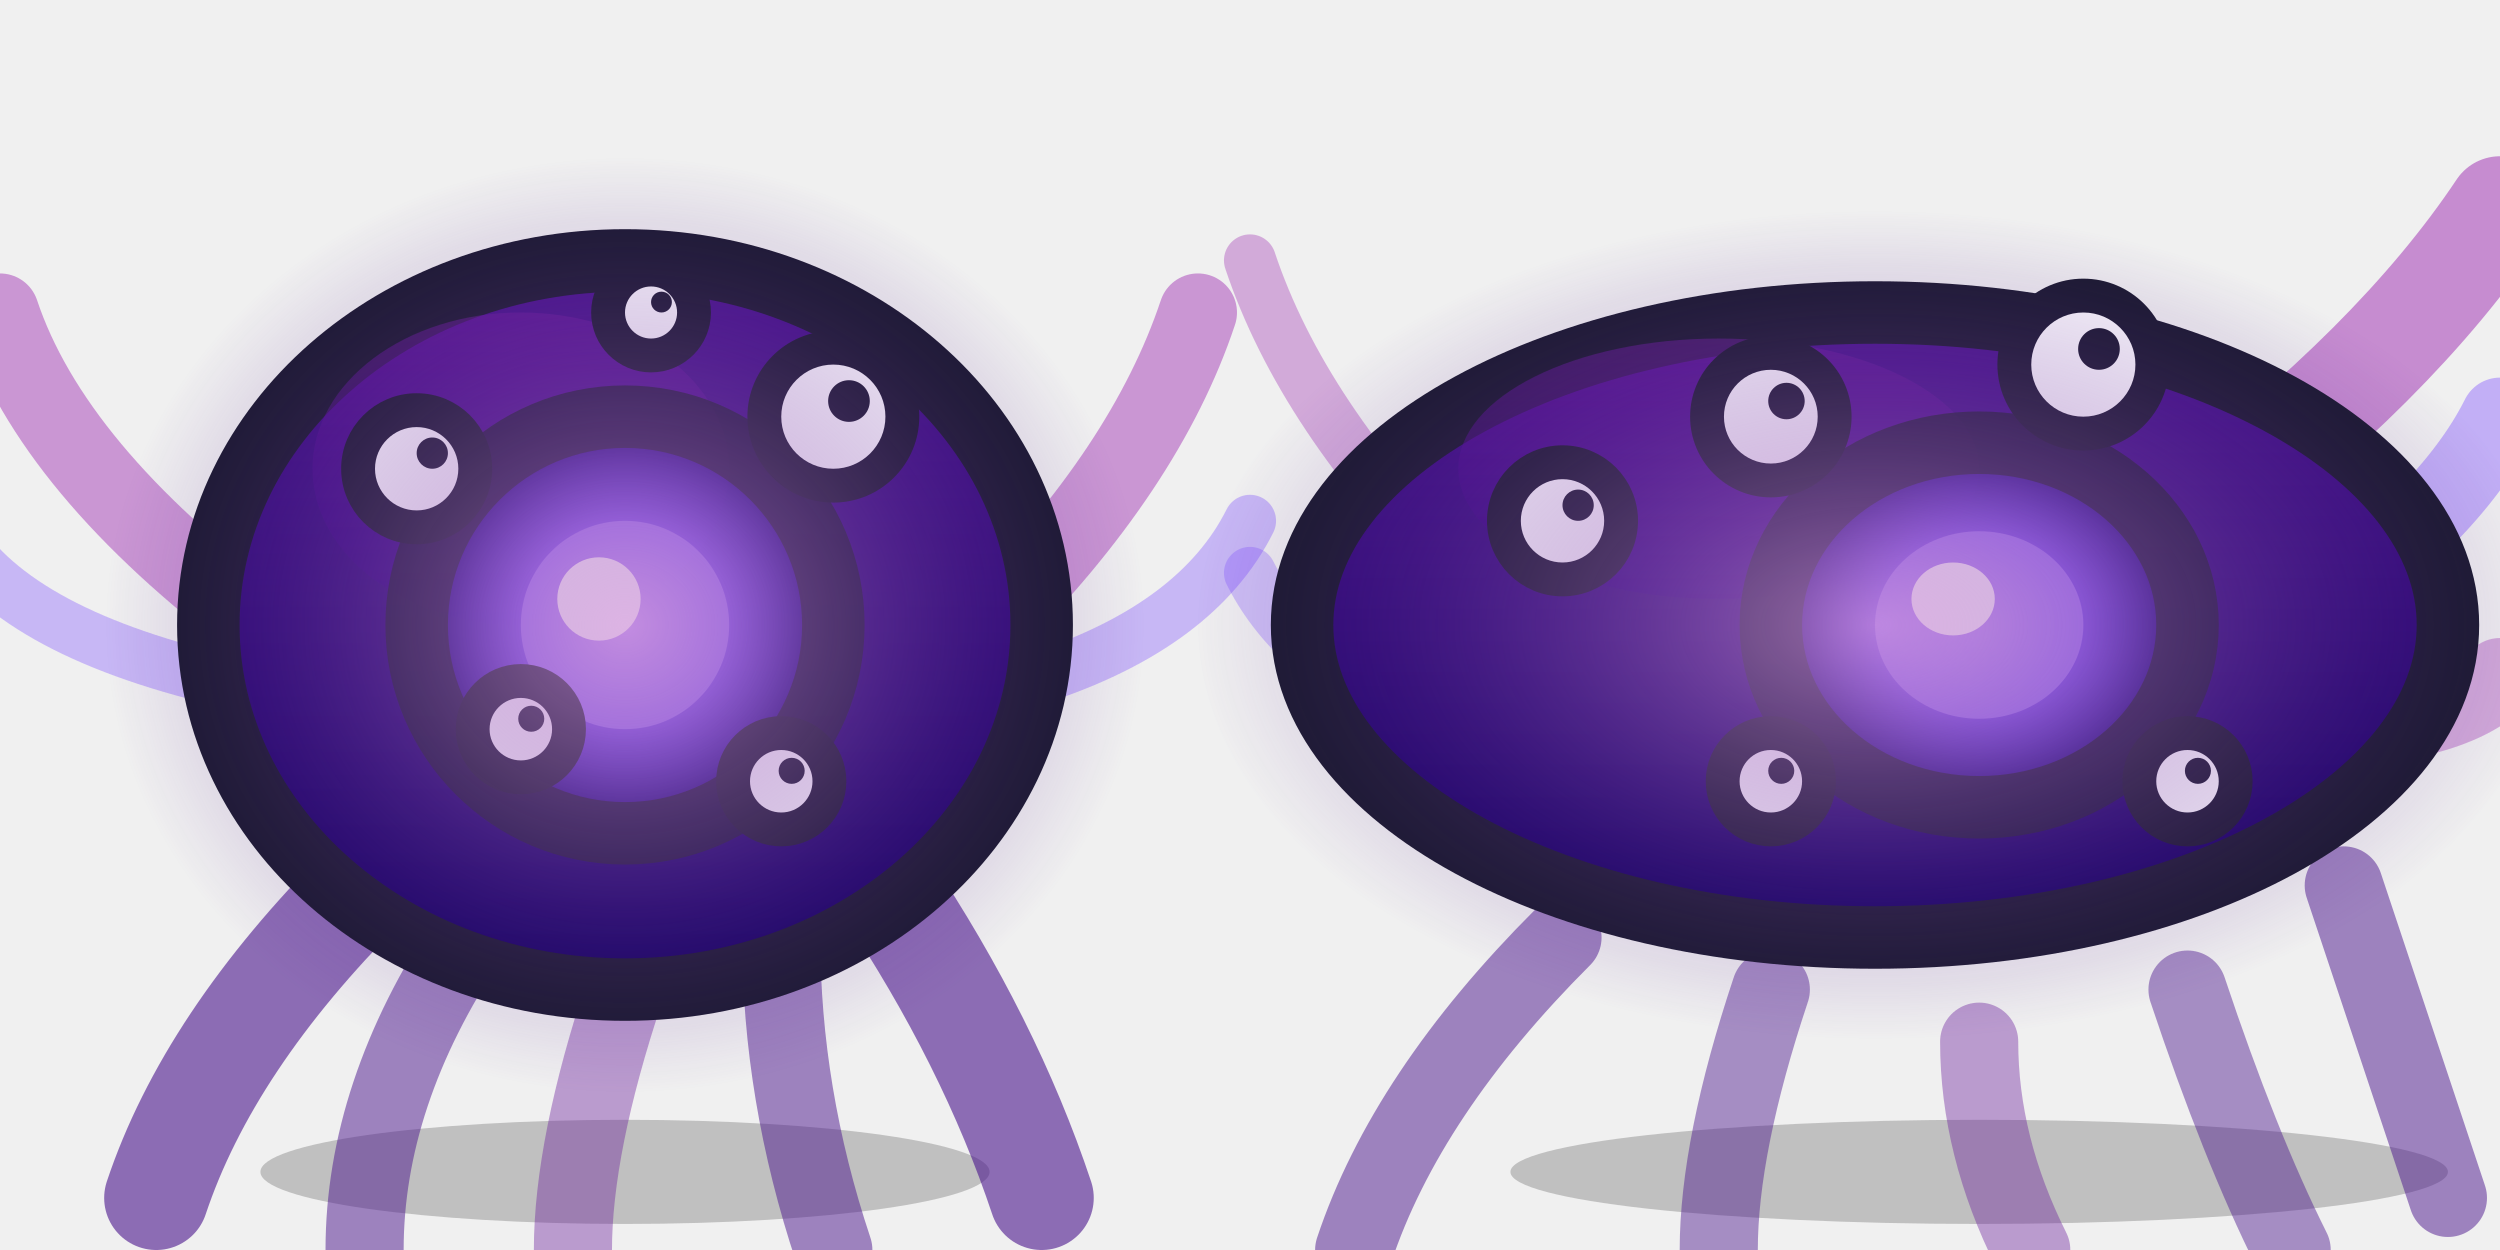
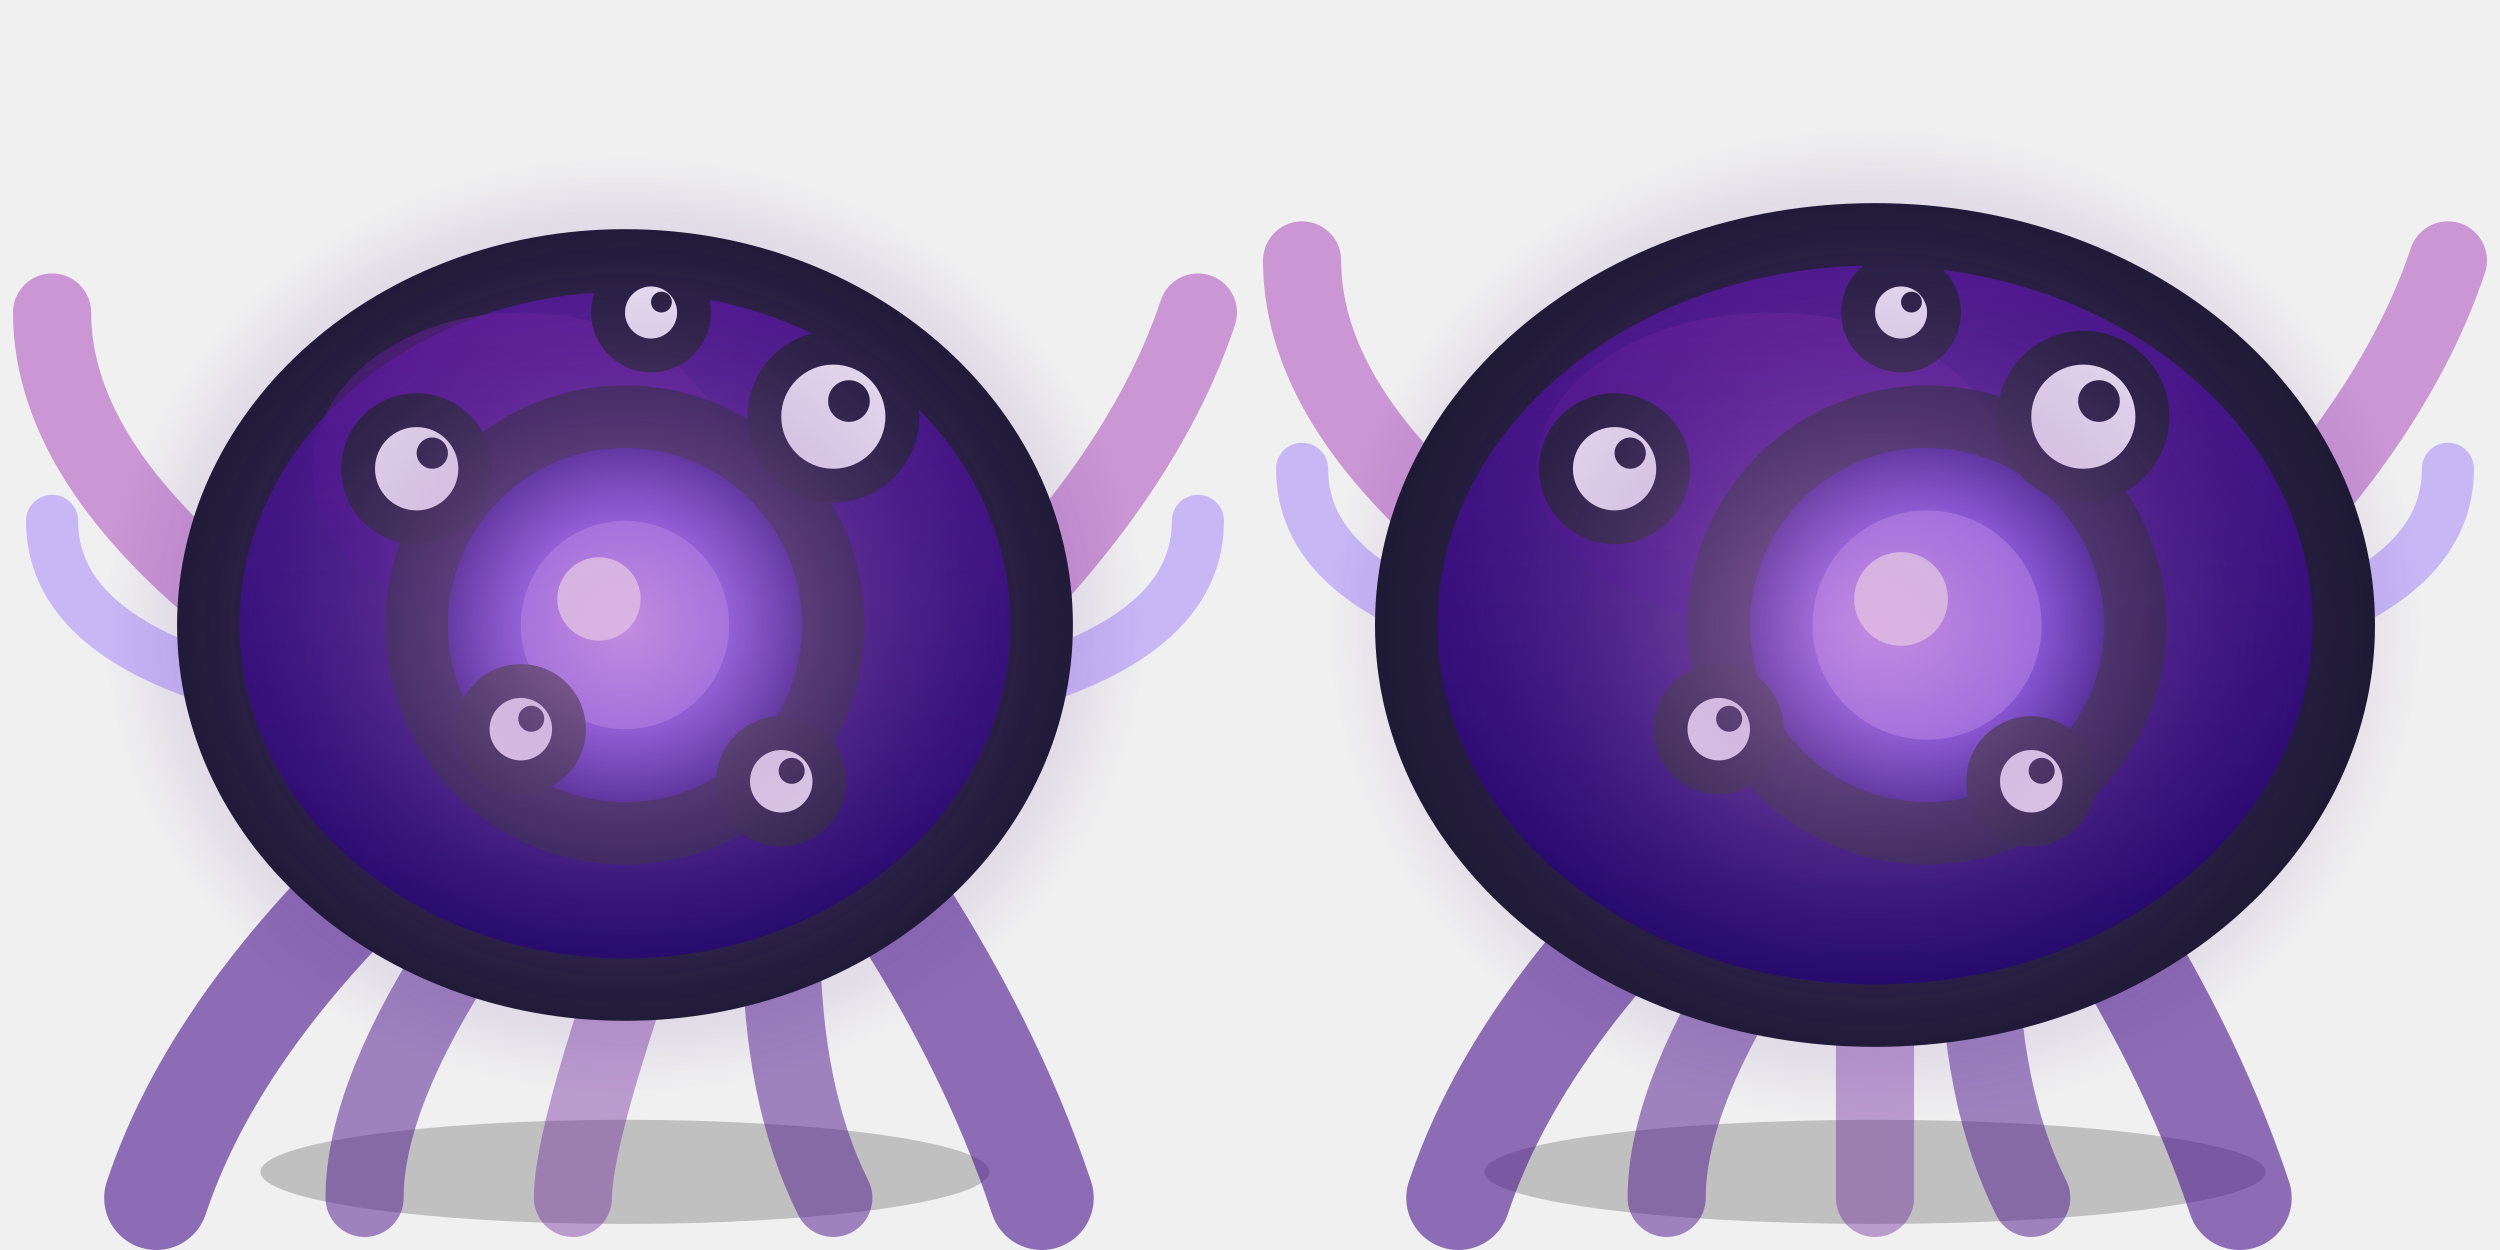
- <svg xmlns="http://www.w3.org/2000/svg" viewBox="0 0 48 24" width="48" height="24" shape-rendering="geometricPrecision">
+ <svg xmlns="http://www.w3.org/2000/svg" viewBox="0 0 48 24" width="192" height="96" shape-rendering="geometricPrecision">
  <defs>
    <linearGradient id="vw-body" x1="0" y1="0" x2="0" y2="1">
      <stop offset="0%" stop-color="#4a148c" />
      <stop offset="100%" stop-color="#12005e" />
    </linearGradient>
    <linearGradient id="vw-body-hi" x1="0" y1="0" x2="0" y2="1">
      <stop offset="0%" stop-color="#6a1b9a" />
      <stop offset="100%" stop-color="#2e0080" />
    </linearGradient>
    <radialGradient id="vw-core" cx="0.5" cy="0.5" r="0.5">
      <stop offset="0%" stop-color="#b388ff" />
      <stop offset="50%" stop-color="#7c4dff" />
      <stop offset="100%" stop-color="#12005e" />
    </radialGradient>
    <radialGradient id="vw-wisp" cx="0.5" cy="0.5" r="0.5">
      <stop offset="0%" stop-color="#ce93d8" stop-opacity="0.7" />
      <stop offset="100%" stop-color="#4a148c" stop-opacity="0" />
    </radialGradient>
  </defs>
  <g stroke="#1a1a2e" stroke-width="1.2" stroke-linejoin="round">
    <ellipse cx="12" cy="22.5" rx="7" ry="1" fill="#000" opacity="0.2" stroke="none" />
    <path d="M7,17 Q4,20 3,23" stroke="#4a148c" stroke-width="2" fill="none" stroke-linecap="round" opacity="0.6" />
-     <path d="M9,18 Q7,21 7,24" stroke="#4a148c" stroke-width="1.5" fill="none" stroke-linecap="round" opacity="0.5" />
-     <path d="M12,19 Q11,22 11,24" stroke="#6a1b9a" stroke-width="1.5" fill="none" stroke-linecap="round" opacity="0.4" />
-     <path d="M15,18 Q15,21 16,24" stroke="#4a148c" stroke-width="1.5" fill="none" stroke-linecap="round" opacity="0.5" />
+     <path d="M9,18 Q7,21 7,23" stroke="#4a148c" stroke-width="1.5" fill="none" stroke-linecap="round" opacity="0.5" />
+     <path d="M12,19 Q11,22 11,23" stroke="#6a1b9a" stroke-width="1.5" fill="none" stroke-linecap="round" opacity="0.4" />
+     <path d="M15,18 Q15,21 16,23" stroke="#4a148c" stroke-width="1.5" fill="none" stroke-linecap="round" opacity="0.5" />
    <path d="M17,17 Q19,20 20,23" stroke="#4a148c" stroke-width="2" fill="none" stroke-linecap="round" opacity="0.6" />
-     <path d="M5,12 Q1,9 0,6" stroke="#9c27b0" stroke-width="1.5" fill="none" stroke-linecap="round" opacity="0.45" />
-     <path d="M4,13 Q0,12 -1,10" stroke="#7c4dff" stroke-width="1" fill="none" stroke-linecap="round" opacity="0.35" />
+     <path d="M5,12 Q1,9 1,6" stroke="#9c27b0" stroke-width="1.5" fill="none" stroke-linecap="round" opacity="0.45" />
+     <path d="M4,13 Q1,12 1,10" stroke="#7c4dff" stroke-width="1" fill="none" stroke-linecap="round" opacity="0.35" />
    <path d="M19,12 Q22,9 23,6" stroke="#9c27b0" stroke-width="1.5" fill="none" stroke-linecap="round" opacity="0.45" />
-     <path d="M20,13 Q23,12 24,10" stroke="#7c4dff" stroke-width="1" fill="none" stroke-linecap="round" opacity="0.35" />
+     <path d="M20,13 Q23,12 23,10" stroke="#7c4dff" stroke-width="1" fill="none" stroke-linecap="round" opacity="0.35" />
    <ellipse cx="12" cy="12" rx="8" ry="7" fill="url(#vw-body)" />
    <ellipse cx="10" cy="9" rx="4" ry="3" fill="url(#vw-body-hi)" opacity="0.5" stroke="none" />
    <ellipse cx="12" cy="12" rx="4" ry="4" fill="url(#vw-core)" opacity="0.8" />
    <ellipse cx="12" cy="12" rx="2" ry="2" fill="#b388ff" opacity="0.6" stroke="none" />
    <ellipse cx="11.5" cy="11.5" rx="0.8" ry="0.8" fill="#fff" stroke="none" />
    <circle cx="8" cy="9" r="1.2" fill="#1a1a2e" stroke="#1a1a2e" stroke-width="0.5" />
    <circle cx="8" cy="9" r="0.8" fill="#fff" stroke="none" />
    <circle cx="8.3" cy="8.7" r="0.3" fill="#1a1a2e" stroke="none" />
    <circle cx="16" cy="8" r="1.4" fill="#1a1a2e" stroke="#1a1a2e" stroke-width="0.5" />
    <circle cx="16" cy="8" r="1" fill="#fff" stroke="none" />
    <circle cx="16.3" cy="7.7" r="0.4" fill="#1a1a2e" stroke="none" />
    <circle cx="10" cy="14" r="1" fill="#1a1a2e" stroke="#1a1a2e" stroke-width="0.5" />
    <circle cx="10" cy="14" r="0.6" fill="#fff" stroke="none" />
    <circle cx="10.2" cy="13.8" r="0.25" fill="#1a1a2e" stroke="none" />
    <circle cx="15" cy="15" r="1" fill="#1a1a2e" stroke="#1a1a2e" stroke-width="0.5" />
    <circle cx="15" cy="15" r="0.6" fill="#fff" stroke="none" />
    <circle cx="15.2" cy="14.8" r="0.25" fill="#1a1a2e" stroke="none" />
    <circle cx="12.5" cy="6" r="0.9" fill="#1a1a2e" stroke="#1a1a2e" stroke-width="0.5" />
    <circle cx="12.5" cy="6" r="0.5" fill="#fff" stroke="none" />
    <circle cx="12.7" cy="5.8" r="0.2" fill="#1a1a2e" stroke="none" />
    <ellipse cx="12" cy="12" rx="10" ry="9" fill="url(#vw-wisp)" stroke="none" />
  </g>
  <g transform="translate(24,0)" stroke="#1a1a2e" stroke-width="1.2" stroke-linejoin="round">
-     <ellipse cx="14" cy="22.5" rx="9" ry="1" fill="#000" opacity="0.2" stroke="none" />
-     <path d="M6,18 Q3,21 2,24" stroke="#4a148c" stroke-width="1.5" fill="none" stroke-linecap="round" opacity="0.5" />
-     <path d="M10,19 Q9,22 9,24" stroke="#4a148c" stroke-width="1.5" fill="none" stroke-linecap="round" opacity="0.45" />
-     <path d="M14,20 Q14,22 15,24" stroke="#6a1b9a" stroke-width="1.5" fill="none" stroke-linecap="round" opacity="0.4" />
-     <path d="M18,19 Q19,22 20,24" stroke="#4a148c" stroke-width="1.5" fill="none" stroke-linecap="round" opacity="0.45" />
-     <path d="M21,17 Q22,20 23,23" stroke="#4a148c" stroke-width="1.5" fill="none" stroke-linecap="round" opacity="0.5" />
-     <path d="M18,10 Q22,7 24,4" stroke="#9c27b0" stroke-width="2" fill="none" stroke-linecap="round" opacity="0.5" />
-     <path d="M20,12 Q23,10 24,8" stroke="#7c4dff" stroke-width="1.5" fill="none" stroke-linecap="round" opacity="0.4" />
-     <path d="M20,14 Q23,14 24,13" stroke="#9c27b0" stroke-width="1.5" fill="none" stroke-linecap="round" opacity="0.35" />
-     <path d="M4,11 Q1,8 0,5" stroke="#9c27b0" stroke-width="1" fill="none" stroke-linecap="round" opacity="0.35" />
-     <path d="M4,14 Q1,13 0,11" stroke="#7c4dff" stroke-width="1" fill="none" stroke-linecap="round" opacity="0.3" />
-     <ellipse cx="12" cy="12" rx="11" ry="6" fill="url(#vw-body)" />
-     <ellipse cx="9" cy="9" rx="5" ry="2.5" fill="url(#vw-body-hi)" opacity="0.5" stroke="none" />
-     <ellipse cx="14" cy="12" rx="4" ry="3.5" fill="url(#vw-core)" opacity="0.8" />
-     <ellipse cx="14" cy="12" rx="2" ry="1.8" fill="#b388ff" opacity="0.6" stroke="none" />
-     <ellipse cx="13.5" cy="11.5" rx="0.8" ry="0.7" fill="#fff" stroke="none" />
-     <circle cx="6" cy="10" r="1.2" fill="#1a1a2e" stroke="#1a1a2e" stroke-width="0.5" />
-     <circle cx="6" cy="10" r="0.8" fill="#fff" stroke="none" />
-     <circle cx="6.3" cy="9.7" r="0.3" fill="#1a1a2e" stroke="none" />
-     <circle cx="10" cy="8" r="1.3" fill="#1a1a2e" stroke="#1a1a2e" stroke-width="0.5" />
-     <circle cx="10" cy="8" r="0.9" fill="#fff" stroke="none" />
-     <circle cx="10.3" cy="7.7" r="0.35" fill="#1a1a2e" stroke="none" />
-     <circle cx="16" cy="7" r="1.4" fill="#1a1a2e" stroke="#1a1a2e" stroke-width="0.5" />
-     <circle cx="16" cy="7" r="1" fill="#fff" stroke="none" />
-     <circle cx="16.3" cy="6.7" r="0.4" fill="#1a1a2e" stroke="none" />
-     <circle cx="10" cy="15" r="1" fill="#1a1a2e" stroke="#1a1a2e" stroke-width="0.5" />
-     <circle cx="10" cy="15" r="0.6" fill="#fff" stroke="none" />
-     <circle cx="10.2" cy="14.8" r="0.25" fill="#1a1a2e" stroke="none" />
-     <circle cx="18" cy="15" r="1" fill="#1a1a2e" stroke="#1a1a2e" stroke-width="0.5" />
-     <circle cx="18" cy="15" r="0.6" fill="#fff" stroke="none" />
-     <circle cx="18.2" cy="14.8" r="0.25" fill="#1a1a2e" stroke="none" />
-     <ellipse cx="12" cy="12" rx="13" ry="8" fill="url(#vw-wisp)" stroke="none" />
+     <ellipse cx="12" cy="22.5" rx="7.5" ry="1" fill="#000" opacity="0.2" stroke="none" />
+     <path d="M8,17 Q5,20 4,23" stroke="#4a148c" stroke-width="2" fill="none" stroke-linecap="round" opacity="0.6" />
+     <path d="M10,18 Q8,21 8,23" stroke="#4a148c" stroke-width="1.5" fill="none" stroke-linecap="round" opacity="0.5" />
+     <path d="M12,19 Q12,22 12,23" stroke="#6a1b9a" stroke-width="1.5" fill="none" stroke-linecap="round" opacity="0.4" />
+     <path d="M14,18 Q14,21 15,23" stroke="#4a148c" stroke-width="1.5" fill="none" stroke-linecap="round" opacity="0.5" />
+     <path d="M16,17 Q18,20 19,23" stroke="#4a148c" stroke-width="2" fill="none" stroke-linecap="round" opacity="0.6" />
+     <path d="M5,11 Q1,8 1,5" stroke="#9c27b0" stroke-width="1.5" fill="none" stroke-linecap="round" opacity="0.45" />
+     <path d="M4,12 Q1,11 1,9" stroke="#7c4dff" stroke-width="1" fill="none" stroke-linecap="round" opacity="0.35" />
+     <path d="M19,11 Q22,8 23,5" stroke="#9c27b0" stroke-width="1.5" fill="none" stroke-linecap="round" opacity="0.45" />
+     <path d="M20,12 Q23,11 23,9" stroke="#7c4dff" stroke-width="1" fill="none" stroke-linecap="round" opacity="0.35" />
+     <ellipse cx="12" cy="12" rx="9" ry="7.5" fill="url(#vw-body)" />
+     <ellipse cx="10" cy="9" rx="4.5" ry="3" fill="url(#vw-body-hi)" opacity="0.5" stroke="none" />
+     <ellipse cx="13" cy="12" rx="4" ry="4" fill="url(#vw-core)" opacity="0.85" />
+     <ellipse cx="13" cy="12" rx="2.2" ry="2.2" fill="#b388ff" opacity="0.65" stroke="none" />
+     <ellipse cx="12.5" cy="11.5" rx="0.9" ry="0.9" fill="#fff" stroke="none" />
+     <circle cx="7" cy="9" r="1.2" fill="#1a1a2e" stroke="#1a1a2e" stroke-width="0.5" />
+     <circle cx="7" cy="9" r="0.8" fill="#fff" stroke="none" />
+     <circle cx="7.3" cy="8.7" r="0.3" fill="#1a1a2e" stroke="none" />
+     <circle cx="16" cy="8" r="1.4" fill="#1a1a2e" stroke="#1a1a2e" stroke-width="0.5" />
+     <circle cx="16" cy="8" r="1" fill="#fff" stroke="none" />
+     <circle cx="16.3" cy="7.7" r="0.4" fill="#1a1a2e" stroke="none" />
+     <circle cx="9" cy="14" r="1" fill="#1a1a2e" stroke="#1a1a2e" stroke-width="0.5" />
+     <circle cx="9" cy="14" r="0.6" fill="#fff" stroke="none" />
+     <circle cx="9.2" cy="13.8" r="0.25" fill="#1a1a2e" stroke="none" />
+     <circle cx="15" cy="15" r="1" fill="#1a1a2e" stroke="#1a1a2e" stroke-width="0.5" />
+     <circle cx="15" cy="15" r="0.6" fill="#fff" stroke="none" />
+     <circle cx="15.2" cy="14.8" r="0.25" fill="#1a1a2e" stroke="none" />
+     <circle cx="12.5" cy="6" r="0.9" fill="#1a1a2e" stroke="#1a1a2e" stroke-width="0.5" />
+     <circle cx="12.5" cy="6" r="0.5" fill="#fff" stroke="none" />
+     <circle cx="12.7" cy="5.8" r="0.2" fill="#1a1a2e" stroke="none" />
+     <ellipse cx="12" cy="12" rx="10.5" ry="9.5" fill="url(#vw-wisp)" stroke="none" />
  </g>
</svg>
